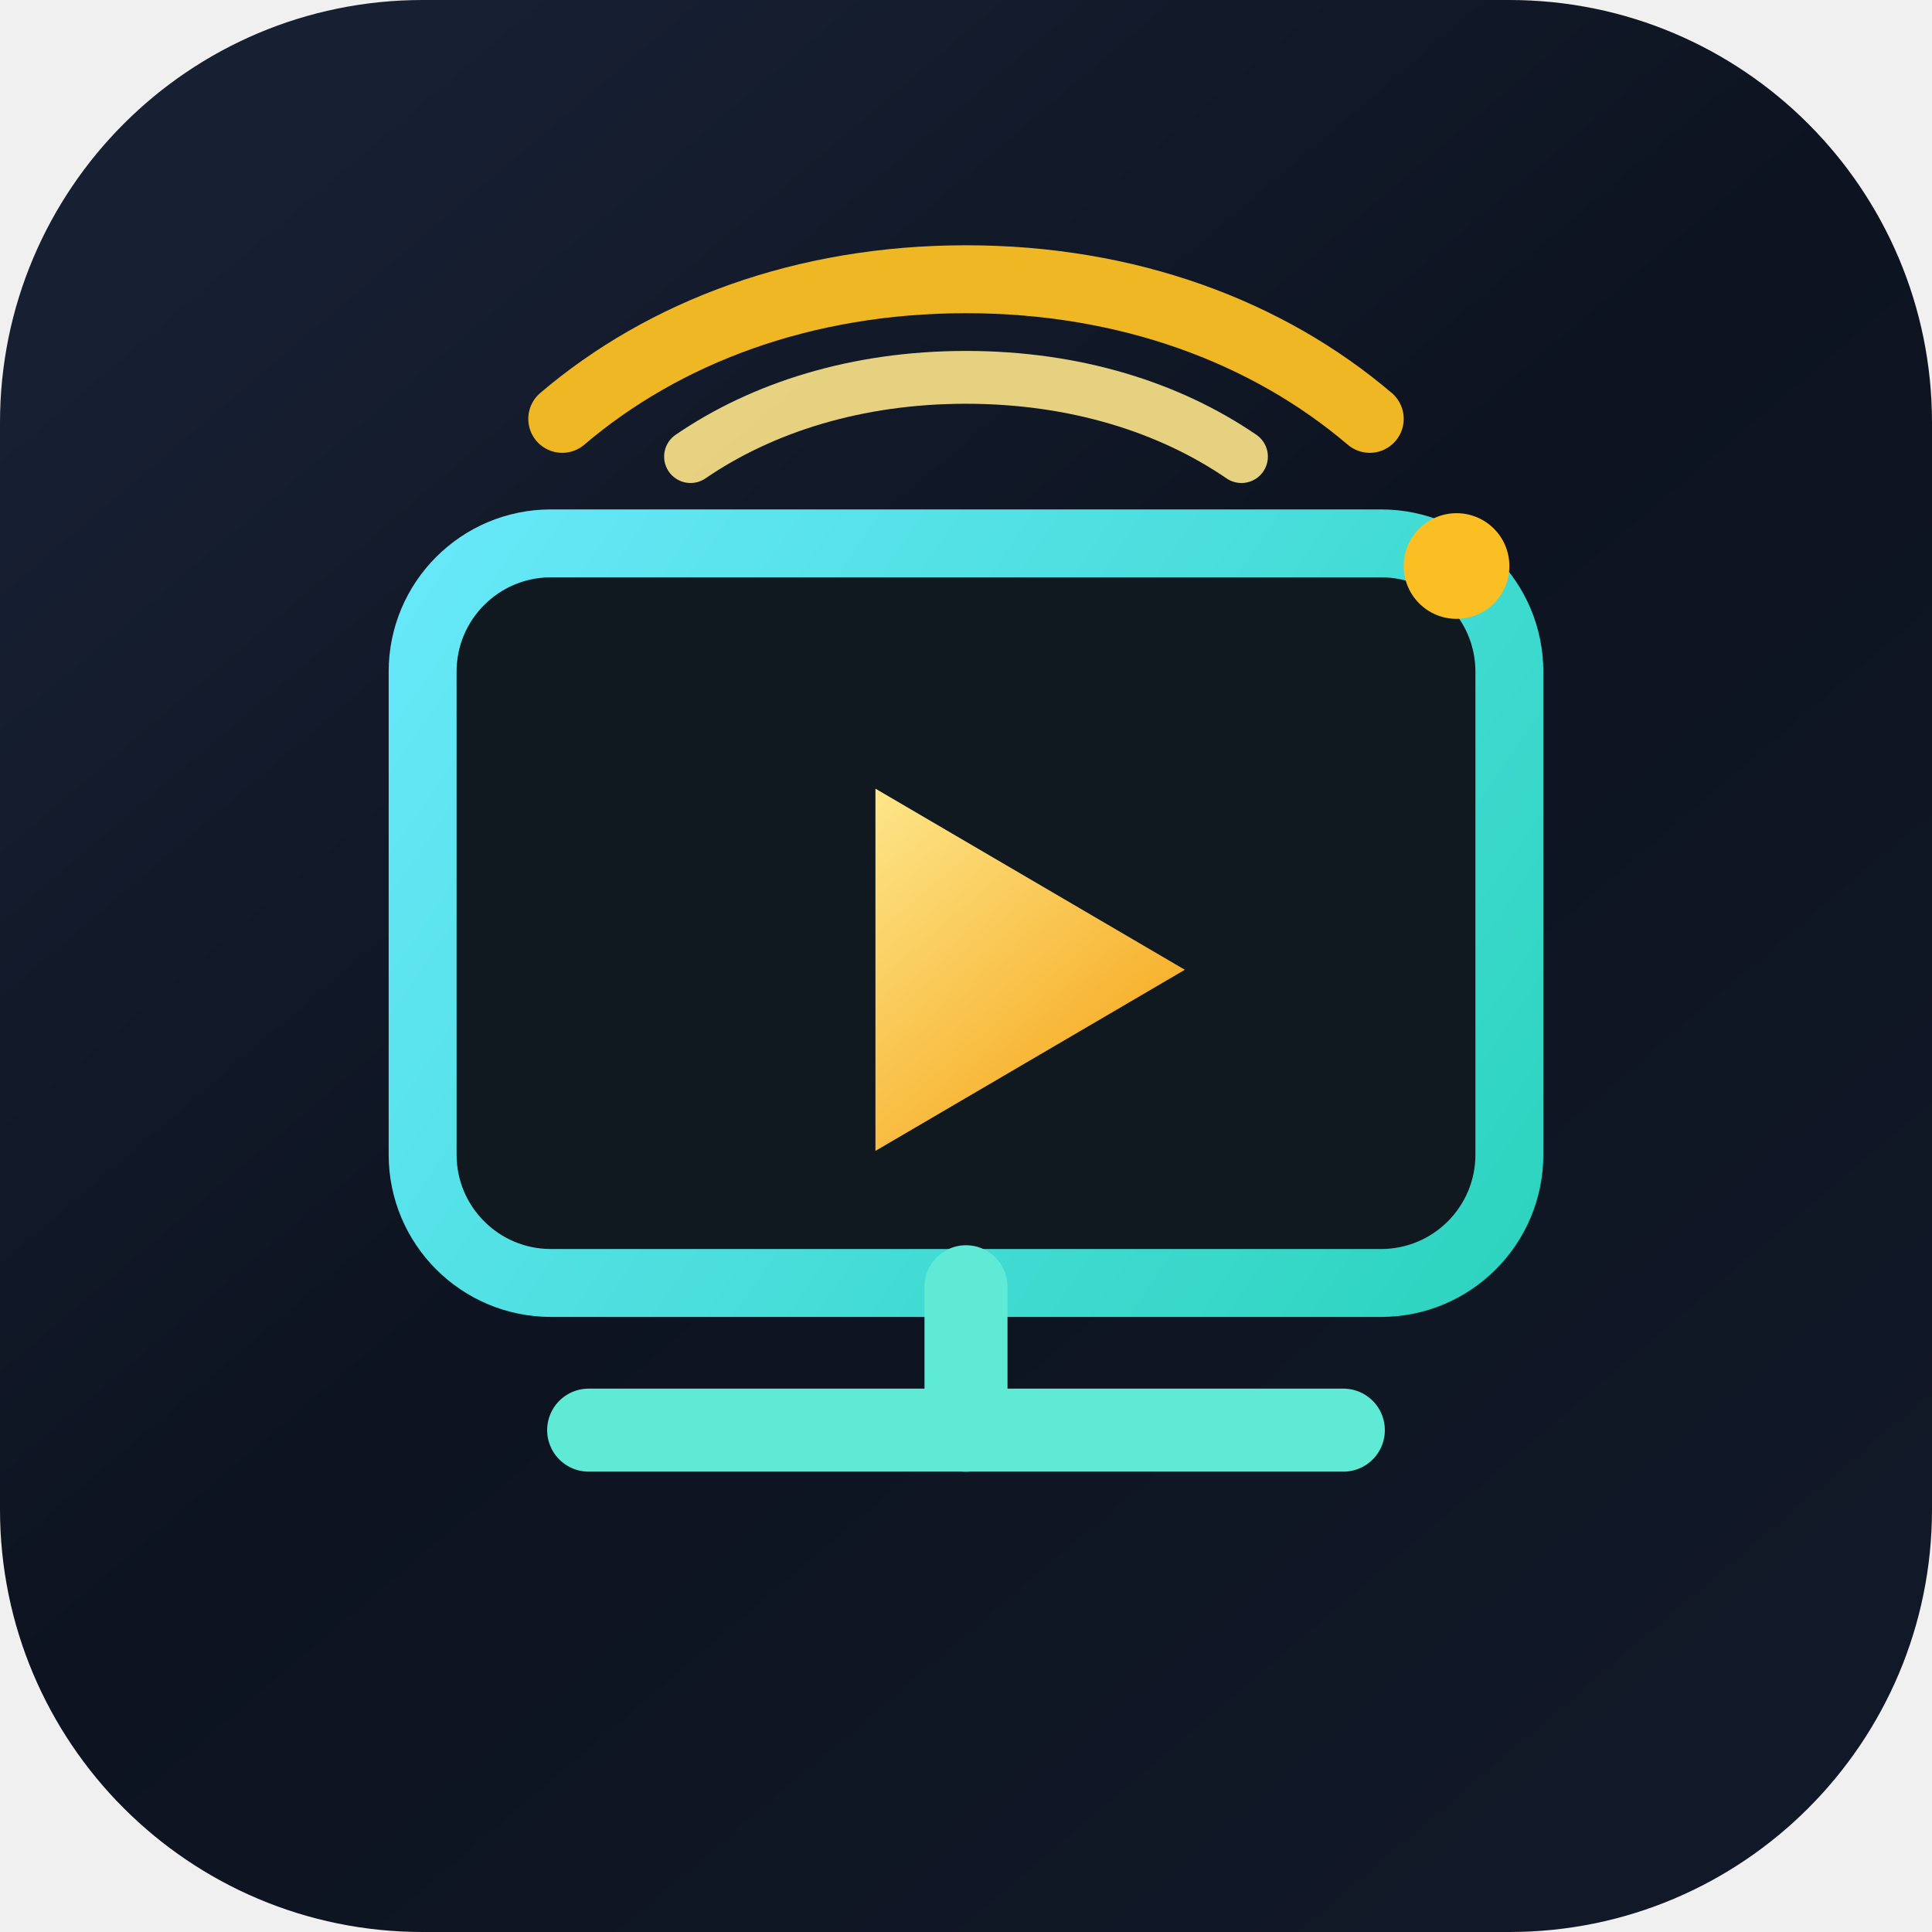
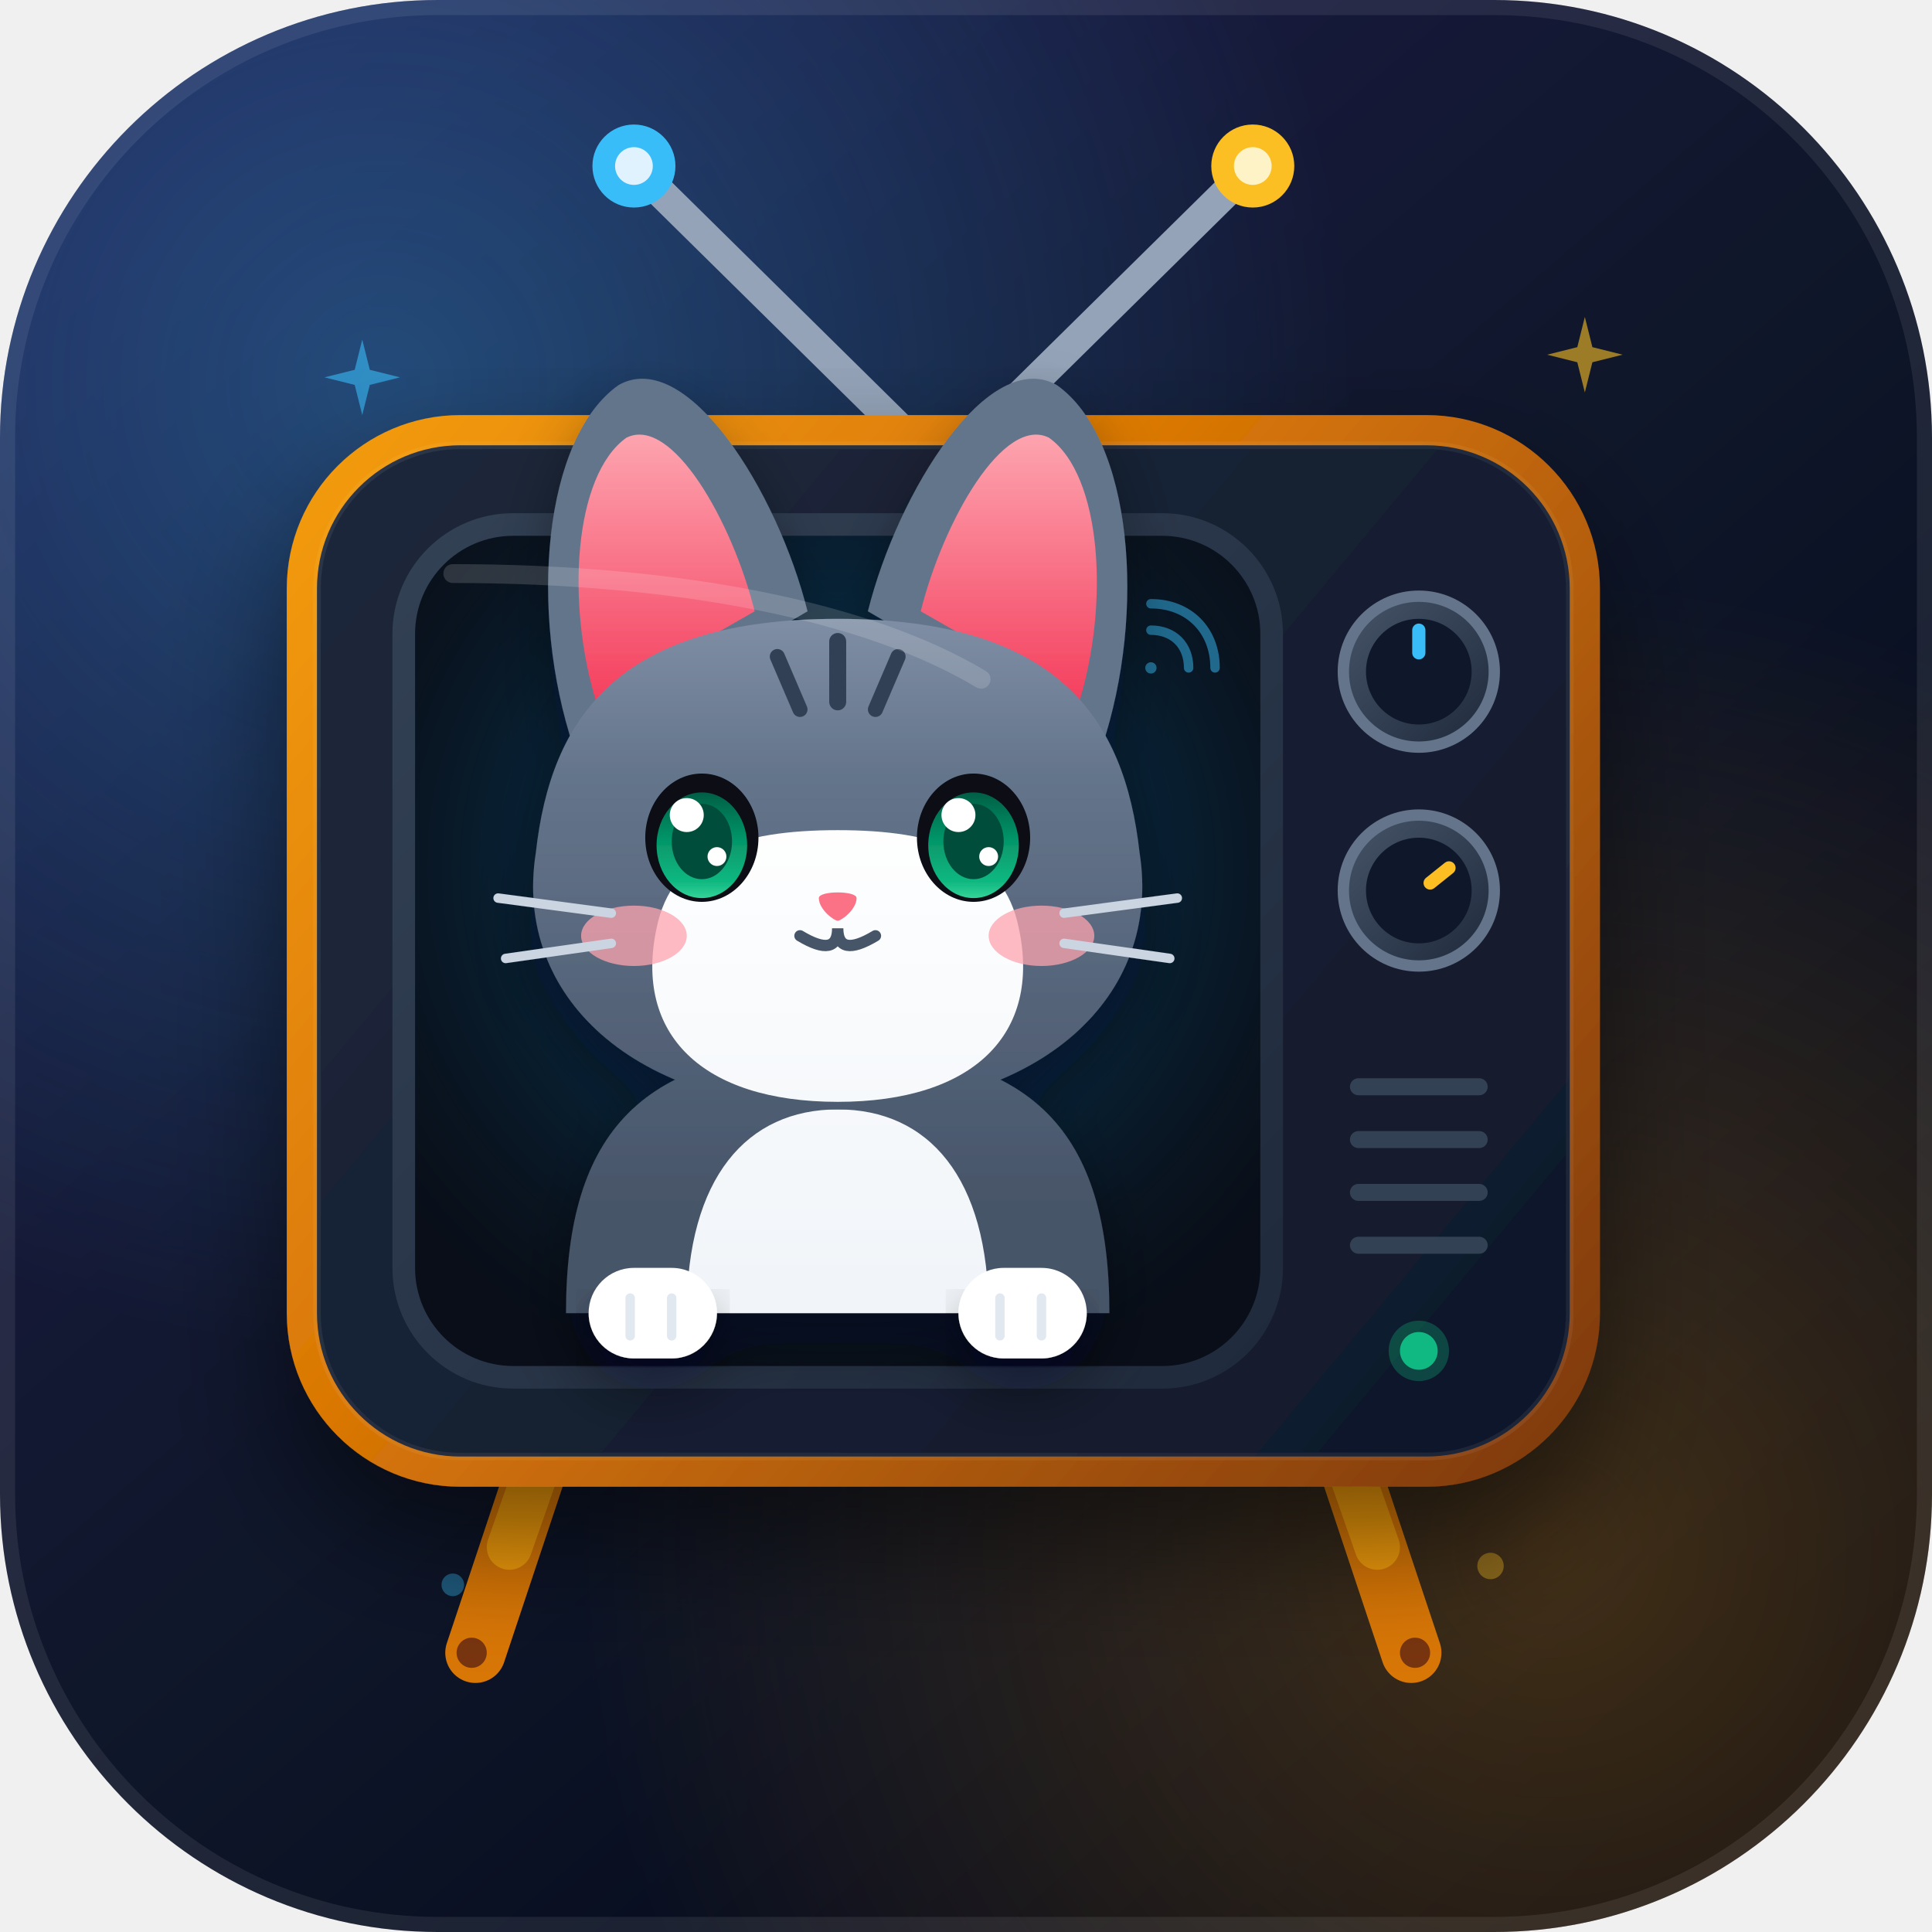
<svg xmlns="http://www.w3.org/2000/svg" width="512" height="512" viewBox="0 0 512 512" fill="none">
-   <rect width="512" height="512" rx="112" fill="url(#bg)" />
-   <rect x="112" y="144" width="288" height="196" rx="34" fill="#101820" stroke="url(#screenStroke)" stroke-width="18" />
-   <path d="M232 209L314 257L232 305V209Z" fill="url(#play)" />
-   <path d="M156 379H356" stroke="#5EEAD4" stroke-width="22" stroke-linecap="round" />
-   <path d="M256 341V379" stroke="#5EEAD4" stroke-width="22" stroke-linecap="round" />
-   <path d="M149 111C176 88 213 74 256 74C299 74 336 88 363 111" stroke="#FBBF24" stroke-width="18" stroke-linecap="round" opacity="0.95" />
-   <path d="M183 121C202 108 227 100 256 100C285 100 310 108 329 121" stroke="#FDE68A" stroke-width="14" stroke-linecap="round" opacity="0.9" />
-   <circle cx="386" cy="150" r="14" fill="#FBBF24" />
  <defs>
-     <linearGradient id="bg" x1="74" y1="42" x2="438" y2="470" gradientUnits="userSpaceOnUse">
-       <stop stop-color="#172033" />
-       <stop offset="0.48" stop-color="#0D1320" />
-       <stop offset="1" stop-color="#111827" />
+     <linearGradient id="bgGrad" x1="64" y1="32" x2="448" y2="480" gradientUnits="userSpaceOnUse">
+       <stop offset="0%" stop-color="#1E1B4B" />
+       <stop offset="50%" stop-color="#0F172A" />
+       <stop offset="100%" stop-color="#020617" />
    </linearGradient>
-     <linearGradient id="screenStroke" x1="112" y1="144" x2="400" y2="340" gradientUnits="userSpaceOnUse">
-       <stop stop-color="#67E8F9" />
-       <stop offset="1" stop-color="#2DD4BF" />
+     <linearGradient id="tvFrameGrad" x1="80" y1="100" x2="432" y2="400" gradientUnits="userSpaceOnUse">
+       <stop offset="0%" stop-color="#F59E0B" />
+       <stop offset="40%" stop-color="#D97706" />
+       <stop offset="100%" stop-color="#78350F" />
    </linearGradient>
-     <linearGradient id="play" x1="232" y1="209" x2="314" y2="305" gradientUnits="userSpaceOnUse">
-       <stop stop-color="#FDE68A" />
-       <stop offset="1" stop-color="#F59E0B" />
+     <linearGradient id="tvBodyGrad" x1="88" y1="110" x2="424" y2="390" gradientUnits="userSpaceOnUse">
+       <stop offset="0%" stop-color="#1E293B" />
+       <stop offset="100%" stop-color="#0F172A" />
    </linearGradient>
+     <linearGradient id="screenBezel" x1="106" y1="134" x2="354" y2="366" gradientUnits="userSpaceOnUse">
+       <stop offset="0%" stop-color="#334155" />
+       <stop offset="100%" stop-color="#1E293B" />
+     </linearGradient>
+     <radialGradient id="screenGlow" cx="50%" cy="40%" r="65%">
+       <stop offset="0%" stop-color="#0284C7" stop-opacity="0.45" />
+       <stop offset="60%" stop-color="#0369A1" stop-opacity="0.2" />
+       <stop offset="100%" stop-color="#082F49" stop-opacity="0.05" />
+     </radialGradient>
+     <linearGradient id="catFur" x1="230" y1="130" x2="230" y2="320" gradientUnits="userSpaceOnUse">
+       <stop offset="0%" stop-color="#94A3B8" />
+       <stop offset="40%" stop-color="#64748B" />
+       <stop offset="100%" stop-color="#475569" />
+     </linearGradient>
+     <linearGradient id="catWhite" x1="230" y1="210" x2="230" y2="340" gradientUnits="userSpaceOnUse">
+       <stop offset="0%" stop-color="#FFFFFF" />
+       <stop offset="100%" stop-color="#F1F5F9" />
+     </linearGradient>
+     <linearGradient id="eyeGrad" x1="0" y1="0" x2="0" y2="1">
+       <stop offset="0%" stop-color="#065F46" />
+       <stop offset="45%" stop-color="#059669" />
+       <stop offset="85%" stop-color="#10B981" />
+       <stop offset="100%" stop-color="#34D399" />
+     </linearGradient>
+     <linearGradient id="earInner" x1="0" y1="0" x2="0" y2="1">
+       <stop offset="0%" stop-color="#FDA4AF" />
+       <stop offset="100%" stop-color="#F43F5E" />
+     </linearGradient>
+     <linearGradient id="knobGrad" x1="0" y1="0" x2="1" y2="1">
+       <stop offset="0%" stop-color="#475569" />
+       <stop offset="100%" stop-color="#1E293B" />
+     </linearGradient>
+     <radialGradient id="cyanAmbient" cx="20%" cy="20%" r="50%">
+       <stop offset="0%" stop-color="#38BDF8" stop-opacity="0.3" />
+       <stop offset="100%" stop-color="#38BDF8" stop-opacity="0" />
+     </radialGradient>
+     <radialGradient id="amberAmbient" cx="80%" cy="80%" r="50%">
+       <stop offset="0%" stop-color="#F59E0B" stop-opacity="0.25" />
+       <stop offset="100%" stop-color="#F59E0B" stop-opacity="0" />
+     </radialGradient>
+     <filter id="shadow" x="-10%" y="-10%" width="130%" height="130%">
+       <feDropShadow dx="0" dy="16" stdDeviation="16" flood-color="#000000" flood-opacity="0.5" />
+     </filter>
+     <filter id="catShadow" x="-10%" y="-10%" width="120%" height="120%">
+       <feDropShadow dx="0" dy="8" stdDeviation="8" flood-color="#030712" flood-opacity="0.4" />
+     </filter>
  </defs>
+   <rect width="512" height="512" rx="116" fill="url(#bgGrad)" />
+   <rect width="512" height="512" rx="116" fill="url(#cyanAmbient)" />
+   <rect width="512" height="512" rx="116" fill="url(#amberAmbient)" />
+   <rect x="2" y="2" width="508" height="508" rx="114" fill="none" stroke="#FFFFFF" stroke-opacity="0.08" stroke-width="4" />
+   <path d="M96 90 L98 98 L106 100 L98 102 L96 110 L94 102 L86 100 L94 98 Z" fill="#38BDF8" opacity="0.6" />
+   <path d="M420 84 L422 92 L430 94 L422 96 L420 104 L418 96 L410 94 L418 92 Z" fill="#FBBF24" opacity="0.6" />
+   <circle cx="120" cy="420" r="3" fill="#38BDF8" opacity="0.4" />
+   <circle cx="395" cy="415" r="3.5" fill="#FBBF24" opacity="0.4" />
+   <g stroke-linecap="round">
+     <path d="M232 118 C232 112 268 112 268 118" stroke="#64748B" stroke-width="6" fill="#334155" />
+     <line x1="240" y1="115" x2="168" y2="44" stroke="#94A3B8" stroke-width="8" />
+     <circle cx="168" cy="44" r="11" fill="#38BDF8" />
+     <circle cx="168" cy="44" r="5" fill="#E0F2FE" />
+     <line x1="260" y1="115" x2="332" y2="44" stroke="#94A3B8" stroke-width="8" />
+     <circle cx="332" cy="44" r="11" fill="#FBBF24" />
+     <circle cx="332" cy="44" r="5" fill="#FEF3C7" />
+   </g>
+   <path d="M142 390 L126 438" stroke="#D97706" stroke-width="16" stroke-linecap="round" />
+   <path d="M142 390 L135 410" stroke="#F59E0B" stroke-width="12" stroke-linecap="round" />
+   <circle cx="125" cy="438" r="4" fill="#78350F" />
+   <path d="M358 390 L374 438" stroke="#D97706" stroke-width="16" stroke-linecap="round" />
+   <path d="M358 390 L365 410" stroke="#F59E0B" stroke-width="12" stroke-linecap="round" />
+   <circle cx="375" cy="438" r="4" fill="#78350F" />
+   <g filter="url(#shadow)">
+     <rect x="76" y="110" width="348" height="284" rx="46" fill="url(#tvFrameGrad)" />
+     <rect x="84" y="118" width="332" height="268" rx="38" fill="url(#tvBodyGrad)" />
+     <rect x="84" y="118" width="332" height="268" rx="38" fill="none" stroke="#FFFFFF" stroke-opacity="0.06" stroke-width="2" />
+   </g>
+   <g>
+     <circle cx="376" cy="178" r="20" fill="url(#knobGrad)" stroke="#64748B" stroke-width="3" />
+     <circle cx="376" cy="178" r="14" fill="#0F172A" />
+     <line x1="376" y1="167" x2="376" y2="173" stroke="#38BDF8" stroke-width="3.5" stroke-linecap="round" />
+     <circle cx="376" cy="236" r="20" fill="url(#knobGrad)" stroke="#64748B" stroke-width="3" />
+     <circle cx="376" cy="236" r="14" fill="#0F172A" />
+     <line x1="384" y1="230" x2="379" y2="234" stroke="#FBBF24" stroke-width="3.5" stroke-linecap="round" />
+     <line x1="360" y1="288" x2="392" y2="288" stroke="#334155" stroke-width="4.5" stroke-linecap="round" />
+     <line x1="360" y1="302" x2="392" y2="302" stroke="#334155" stroke-width="4.5" stroke-linecap="round" />
+     <line x1="360" y1="316" x2="392" y2="316" stroke="#334155" stroke-width="4.5" stroke-linecap="round" />
+     <line x1="360" y1="330" x2="392" y2="330" stroke="#334155" stroke-width="4.5" stroke-linecap="round" />
+     <circle cx="376" cy="358" r="5" fill="#10B981" />
+     <circle cx="376" cy="358" r="8" fill="#10B981" opacity="0.3" />
+   </g>
+   <rect x="104" y="136" width="236" height="232" rx="32" fill="url(#screenBezel)" />
+   <rect x="110" y="142" width="224" height="220" rx="26" fill="#090D16" />
+   <rect x="110" y="142" width="224" height="220" rx="26" fill="url(#screenGlow)" />
+   <path d="M305 160 C315 160 322 167 322 177" stroke="#38BDF8" stroke-width="2.5" stroke-linecap="round" opacity="0.5" />
+   <path d="M305 167 C311 167 315 171 315 177" stroke="#38BDF8" stroke-width="2.5" stroke-linecap="round" opacity="0.5" />
+   <circle cx="305" cy="177" r="1.5" fill="#38BDF8" opacity="0.5" />
+   <g id="catCharacter" filter="url(#catShadow)">
+     <path d="M150 348 C150 300 170 278 222 278 C274 278 294 300 294 348 Z" fill="url(#catFur)" />
+     <path d="M182 348 C182 312 198 294 222 294 C246 294 262 312 262 348 Z" fill="url(#catWhite)" />
+     <path d="M152 198 C140 162 144 116 164 102 C182 92 206 130 214 162 Z" fill="#64748B" />
+     <path d="M158 186 C150 160 152 126 166 116 C178 110 194 138 200 162 Z" fill="url(#earInner)" />
+     <path d="M292 198 C304 162 300 116 280 102 C262 92 238 130 230 162 Z" fill="#64748B" />
+     <path d="M286 186 C294 160 292 126 278 116 C266 110 250 138 244 162 Z" fill="url(#earInner)" />
+     <path d="M142 226 C136 264 168 294 222 294 C276 294 308 264 302 226 C298 190 280 164 222 164 C164 164 146 190 142 226 Z" fill="url(#catFur)" />
+     <path d="M222 170 V186" stroke="#334155" stroke-width="4.5" stroke-linecap="round" />
+     <path d="M206 174 L212 188" stroke="#334155" stroke-width="4" stroke-linecap="round" />
+     <path d="M238 174 L232 188" stroke="#334155" stroke-width="4" stroke-linecap="round" />
+     <path d="M174 246 C168 274 186 292 222 292 C258 292 276 274 270 246 C266 226 248 220 222 220 C196 220 178 226 174 246 Z" fill="url(#catWhite)" />
+     <ellipse cx="168" cy="248" rx="14" ry="8" fill="#FDA4AF" opacity="0.75" />
+     <ellipse cx="276" cy="248" rx="14" ry="8" fill="#FDA4AF" opacity="0.75" />
+     <g>
+       <ellipse cx="186" cy="222" rx="15" ry="17" fill="#090D16" />
+       <ellipse cx="186" cy="224" rx="12" ry="14" fill="url(#eyeGrad)" />
+       <ellipse cx="186" cy="223" rx="8" ry="10" fill="#064E3B" />
+       <circle cx="182" cy="216" r="4.5" fill="#FFFFFF" />
+       <circle cx="190" cy="227" r="2.5" fill="#FFFFFF" />
+     </g>
+     <g>
+       <ellipse cx="258" cy="222" rx="15" ry="17" fill="#090D16" />
+       <ellipse cx="258" cy="224" rx="12" ry="14" fill="url(#eyeGrad)" />
+       <ellipse cx="258" cy="223" rx="8" ry="10" fill="#064E3B" />
+       <circle cx="254" cy="216" r="4.5" fill="#FFFFFF" />
+       <circle cx="262" cy="227" r="2.5" fill="#FFFFFF" />
+     </g>
+     <path d="M217 238 C217 236 227 236 227 238 C227 241 223 244 222 244 C221 244 217 241 217 238 Z" fill="#FB7185" />
+     <path d="M212 248 Q222 254 222 246 Q222 254 232 248" fill="none" stroke="#475569" stroke-width="3" stroke-linecap="round" />
+     <line x1="162" y1="242" x2="132" y2="238" stroke="#CBD5E1" stroke-width="2.5" stroke-linecap="round" />
+     <line x1="162" y1="250" x2="134" y2="254" stroke="#CBD5E1" stroke-width="2.5" stroke-linecap="round" />
+     <line x1="282" y1="242" x2="312" y2="238" stroke="#CBD5E1" stroke-width="2.5" stroke-linecap="round" />
+     <line x1="282" y1="250" x2="310" y2="254" stroke="#CBD5E1" stroke-width="2.5" stroke-linecap="round" />
+     <g filter="url(#catShadow)">
+       <rect x="156" y="336" width="34" height="24" rx="12" fill="#FFFFFF" />
+       <line x1="167" y1="344" x2="167" y2="354" stroke="#E2E8F0" stroke-width="2.5" stroke-linecap="round" />
+       <line x1="178" y1="344" x2="178" y2="354" stroke="#E2E8F0" stroke-width="2.5" stroke-linecap="round" />
+     </g>
+     <g filter="url(#catShadow)">
+       <rect x="254" y="336" width="34" height="24" rx="12" fill="#FFFFFF" />
+       <line x1="265" y1="344" x2="265" y2="354" stroke="#E2E8F0" stroke-width="2.5" stroke-linecap="round" />
+       <line x1="276" y1="344" x2="276" y2="354" stroke="#E2E8F0" stroke-width="2.5" stroke-linecap="round" />
+     </g>
+   </g>
+   <path d="M120 152 C180 152 230 162 260 180" stroke="#FFFFFF" stroke-width="5" stroke-linecap="round" opacity="0.15" />
</svg>
